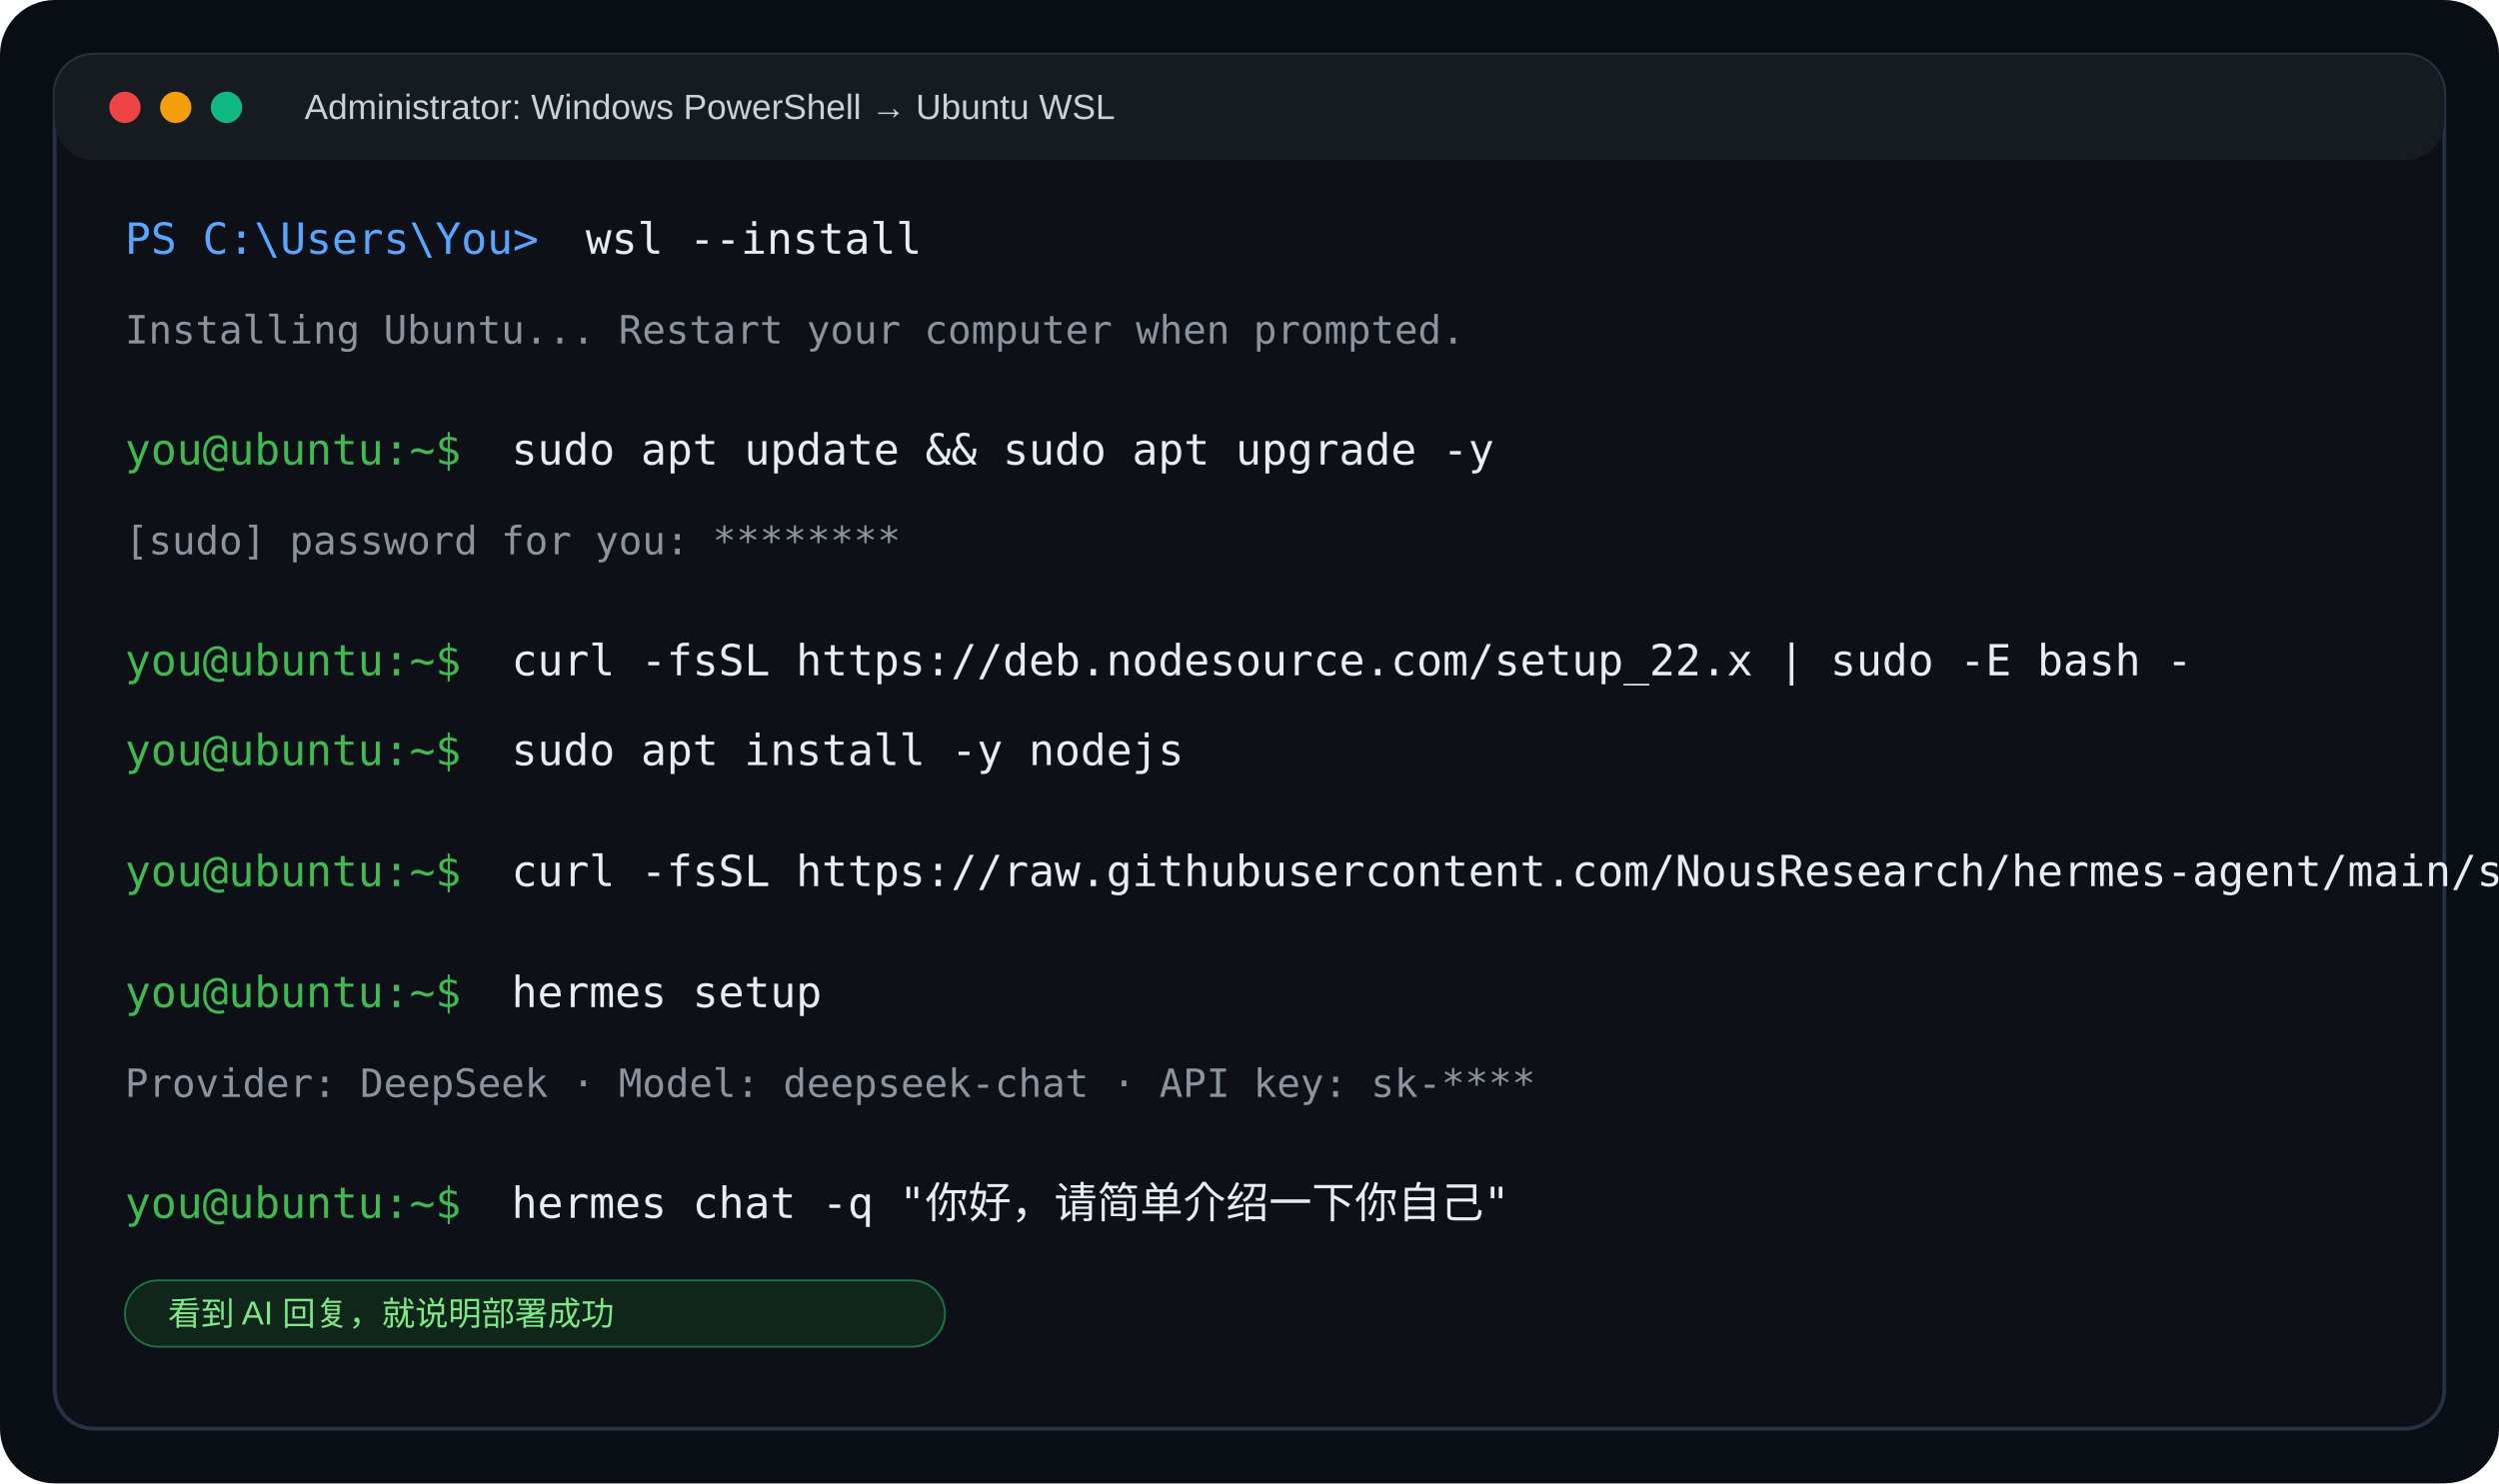
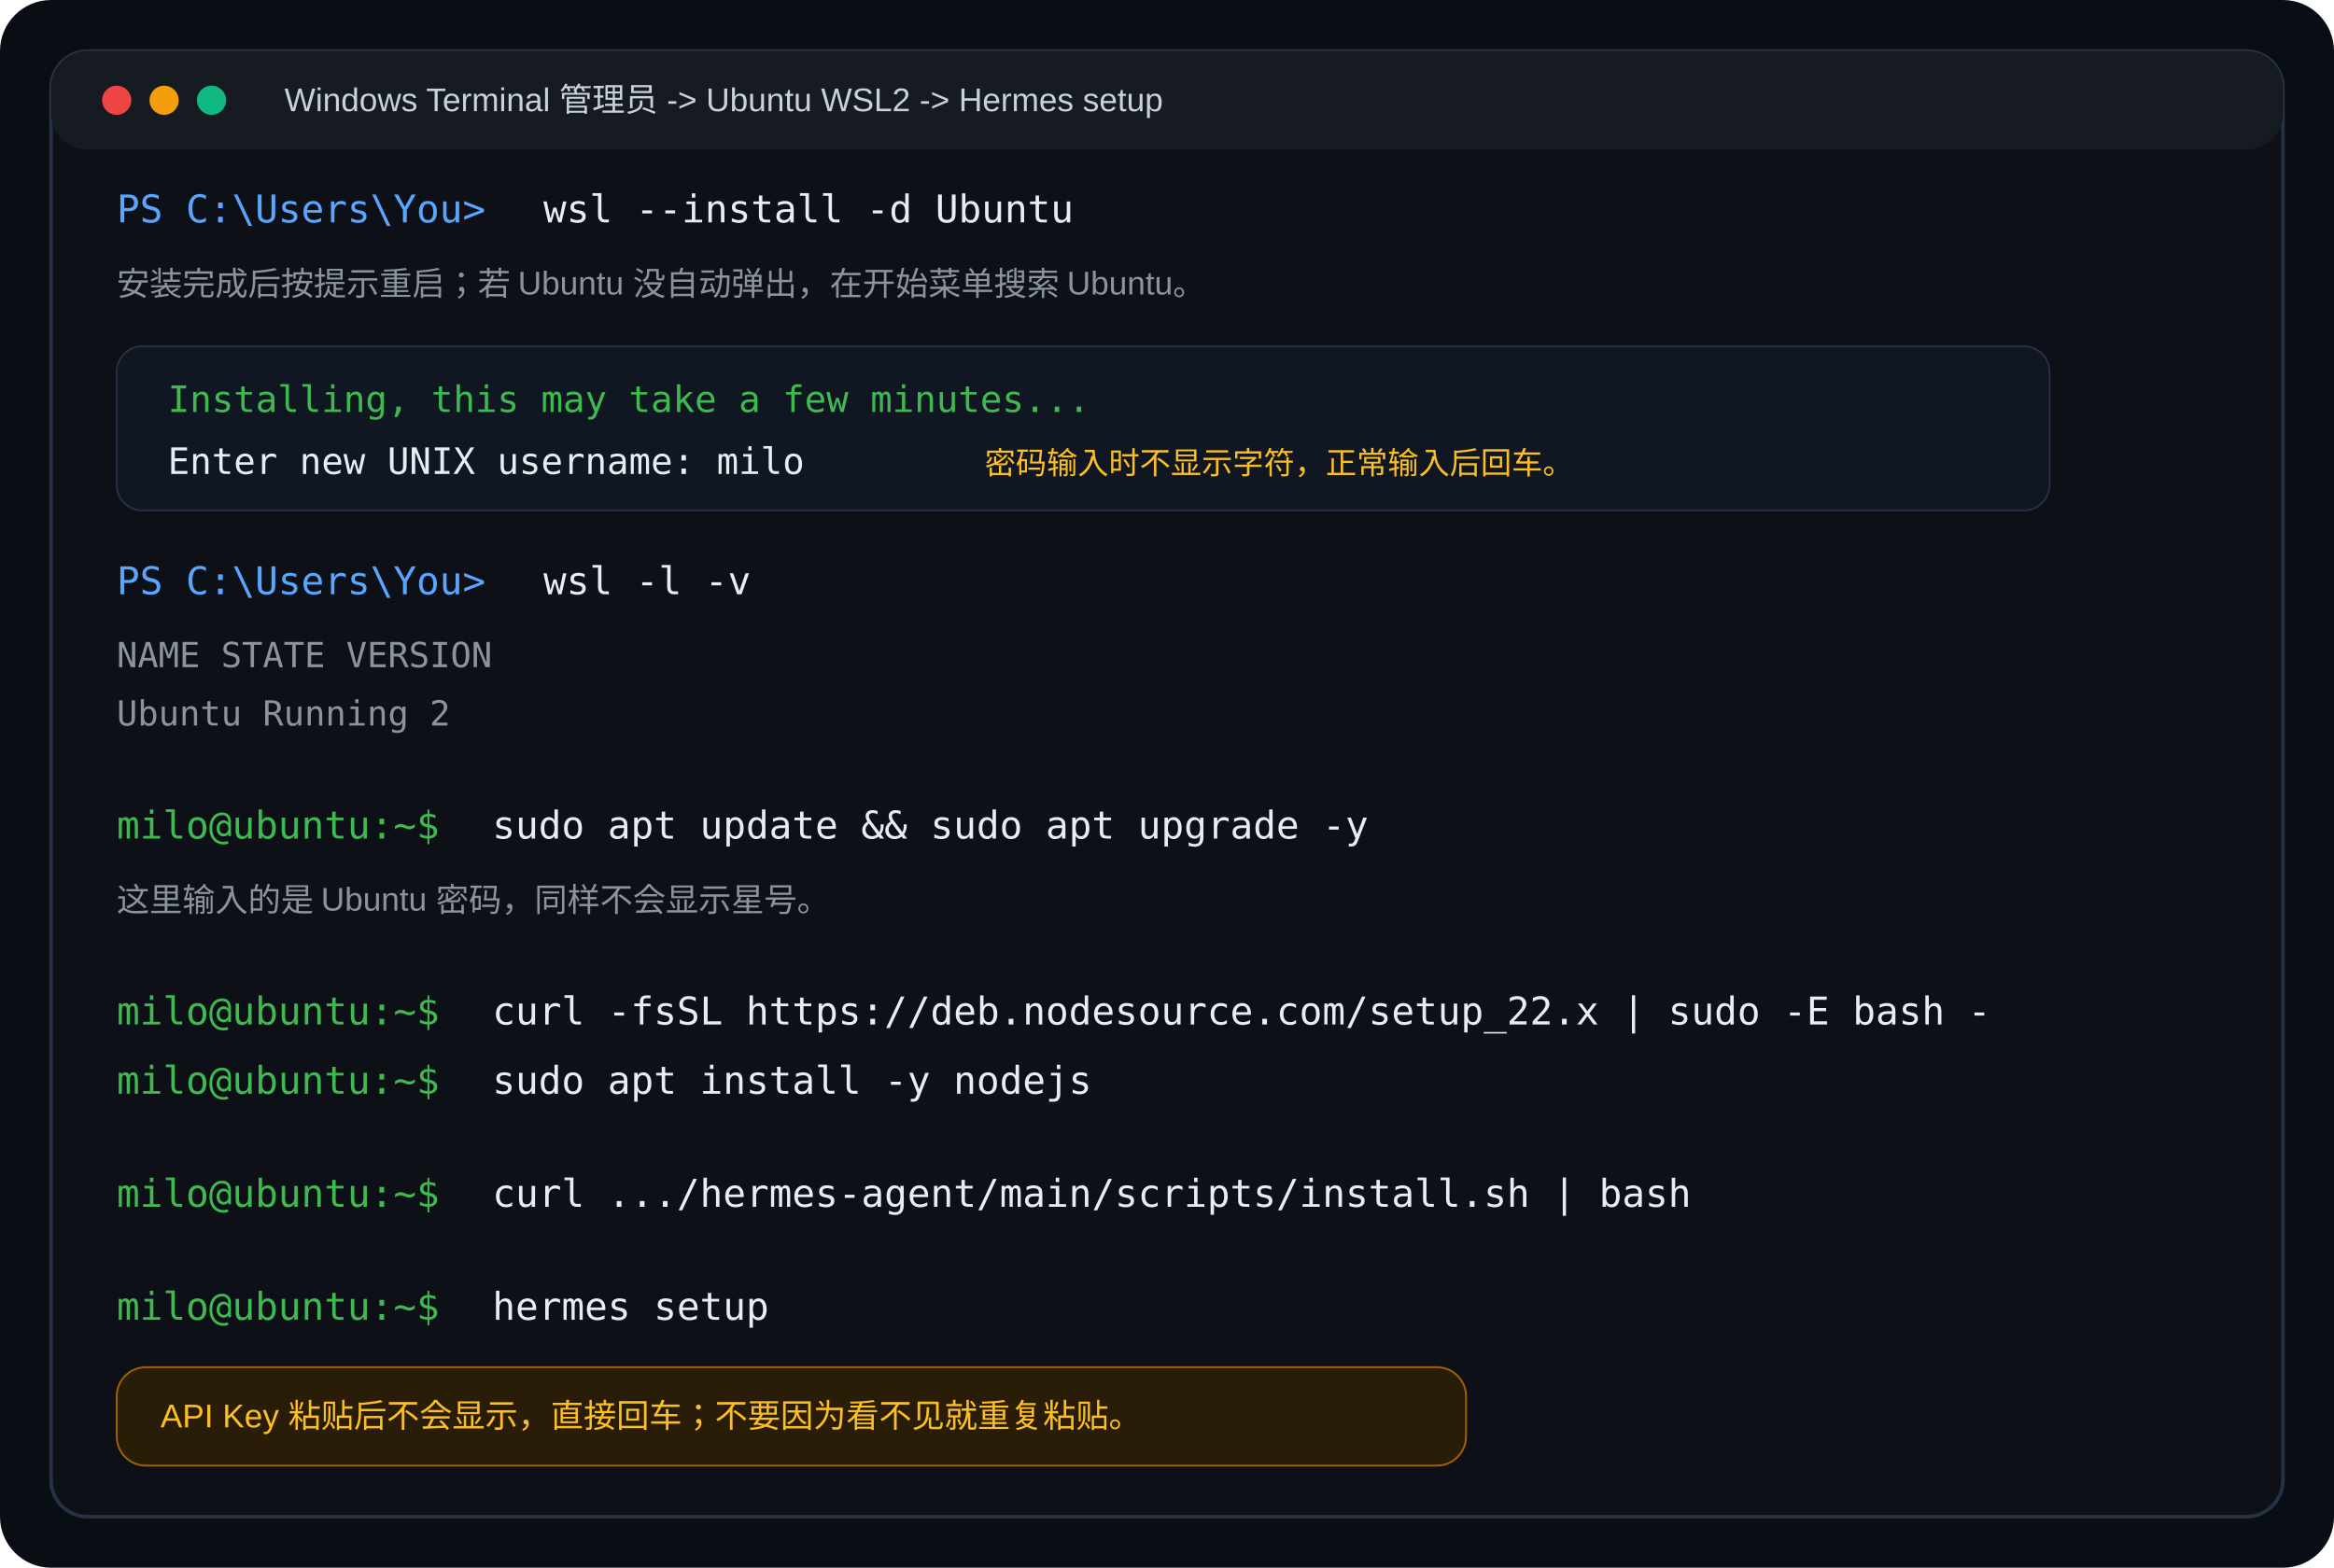
- <svg xmlns="http://www.w3.org/2000/svg" width="1280" height="760" viewBox="0 0 1280 760">
-   <rect width="1280" height="760" rx="28" fill="#090d14" />
-   <rect x="28" y="28" width="1224" height="704" rx="20" fill="#0d1117" stroke="#263143" stroke-width="2" />
+ <svg xmlns="http://www.w3.org/2000/svg" width="1280" height="860" viewBox="0 0 1280 860">
+   <rect width="1280" height="860" rx="28" fill="#090d14" />
+   <rect x="28" y="28" width="1224" height="804" rx="20" fill="#0d1117" stroke="#263143" stroke-width="2" />
  <rect x="28" y="28" width="1224" height="54" rx="20" fill="#161b22" />
  <circle cx="64" cy="55" r="8" fill="#ef4444" />
  <circle cx="90" cy="55" r="8" fill="#f59e0b" />
  <circle cx="116" cy="55" r="8" fill="#10b981" />
-   <text x="156" y="61" font-family="Segoe UI, Arial" font-size="18" fill="#c9d1d9">Administrator: Windows PowerShell → Ubuntu WSL</text>
-   <text x="64" y="130" font-family="Consolas, Menlo, monospace" font-size="22" fill="#58a6ff">PS C:\Users\You&gt;</text>
-   <text x="300" y="130" font-family="Consolas, Menlo, monospace" font-size="22" fill="#e6edf3">wsl --install</text>
-   <text x="64" y="176" font-family="Consolas, Menlo, monospace" font-size="20" fill="#8b949e">Installing Ubuntu... Restart your computer when prompted.</text>
-   <text x="64" y="238" font-family="Consolas, Menlo, monospace" font-size="22" fill="#3fb950">you@ubuntu:~$</text>
-   <text x="262" y="238" font-family="Consolas, Menlo, monospace" font-size="22" fill="#e6edf3">sudo apt update &amp;&amp; sudo apt upgrade -y</text>
-   <text x="64" y="284" font-family="Consolas, Menlo, monospace" font-size="20" fill="#8b949e">[sudo] password for you: ********</text>
-   <text x="64" y="346" font-family="Consolas, Menlo, monospace" font-size="22" fill="#3fb950">you@ubuntu:~$</text>
-   <text x="262" y="346" font-family="Consolas, Menlo, monospace" font-size="22" fill="#e6edf3">curl -fsSL https://deb.nodesource.com/setup_22.x | sudo -E bash -</text>
-   <text x="64" y="392" font-family="Consolas, Menlo, monospace" font-size="22" fill="#3fb950">you@ubuntu:~$</text>
-   <text x="262" y="392" font-family="Consolas, Menlo, monospace" font-size="22" fill="#e6edf3">sudo apt install -y nodejs</text>
-   <text x="64" y="454" font-family="Consolas, Menlo, monospace" font-size="22" fill="#3fb950">you@ubuntu:~$</text>
-   <text x="262" y="454" font-family="Consolas, Menlo, monospace" font-size="22" fill="#e6edf3">curl -fsSL https://raw.githubusercontent.com/NousResearch/hermes-agent/main/scripts/install.sh | bash</text>
-   <text x="64" y="516" font-family="Consolas, Menlo, monospace" font-size="22" fill="#3fb950">you@ubuntu:~$</text>
-   <text x="262" y="516" font-family="Consolas, Menlo, monospace" font-size="22" fill="#e6edf3">hermes setup</text>
-   <text x="64" y="562" font-family="Consolas, Menlo, monospace" font-size="20" fill="#8b949e">Provider: DeepSeek  ·  Model: deepseek-chat  ·  API key: sk-****</text>
-   <text x="64" y="624" font-family="Consolas, Menlo, monospace" font-size="22" fill="#3fb950">you@ubuntu:~$</text>
-   <text x="262" y="624" font-family="Consolas, Menlo, monospace" font-size="22" fill="#e6edf3">hermes chat -q "你好，请简单介绍一下你自己"</text>
-   <rect x="64" y="656" width="420" height="34" rx="17" fill="#10261b" stroke="#1f6f43" />
-   <text x="86" y="679" font-family="Segoe UI, Arial" font-size="17" fill="#7ee787">看到 AI 回复，就说明部署成功</text>
+   <text x="156" y="61" font-family="Segoe UI, Arial" font-size="18" fill="#c9d1d9">Windows Terminal 管理员 -&gt; Ubuntu WSL2 -&gt; Hermes setup</text>
+   <text x="64" y="122" font-family="Consolas, Menlo, monospace" font-size="21" fill="#58a6ff">PS C:\Users\You&gt;</text>
+   <text x="298" y="122" font-family="Consolas, Menlo, monospace" font-size="21" fill="#e6edf3">wsl --install -d Ubuntu</text>
+   <text x="64" y="162" font-family="Segoe UI, Arial" font-size="18" fill="#8b949e">安装完成后按提示重启；若 Ubuntu 没自动弹出，在开始菜单搜索 Ubuntu。</text>
+   <rect x="64" y="190" width="1060" height="90" rx="14" fill="#101722" stroke="#263143" />
+   <text x="92" y="226" font-family="Consolas, Menlo, monospace" font-size="20" fill="#3fb950">Installing, this may take a few minutes...</text>
+   <text x="92" y="260" font-family="Consolas, Menlo, monospace" font-size="20" fill="#e6edf3">Enter new UNIX username: milo</text>
+   <text x="540" y="260" font-family="Segoe UI, Arial" font-size="17" fill="#fbbf24">密码输入时不显示字符，正常输入后回车。</text>
+   <text x="64" y="326" font-family="Consolas, Menlo, monospace" font-size="21" fill="#58a6ff">PS C:\Users\You&gt;</text>
+   <text x="298" y="326" font-family="Consolas, Menlo, monospace" font-size="21" fill="#e6edf3">wsl -l -v</text>
+   <text x="64" y="366" font-family="Consolas, Menlo, monospace" font-size="19" fill="#8b949e">NAME      STATE      VERSION</text>
+   <text x="64" y="398" font-family="Consolas, Menlo, monospace" font-size="19" fill="#8b949e">Ubuntu    Running    2</text>
+   <text x="64" y="460" font-family="Consolas, Menlo, monospace" font-size="21" fill="#3fb950">milo@ubuntu:~$</text>
+   <text x="270" y="460" font-family="Consolas, Menlo, monospace" font-size="21" fill="#e6edf3">sudo apt update &amp;&amp; sudo apt upgrade -y</text>
+   <text x="64" y="500" font-family="Segoe UI, Arial" font-size="18" fill="#8b949e">这里输入的是 Ubuntu 密码，同样不会显示星号。</text>
+   <text x="64" y="562" font-family="Consolas, Menlo, monospace" font-size="21" fill="#3fb950">milo@ubuntu:~$</text>
+   <text x="270" y="562" font-family="Consolas, Menlo, monospace" font-size="21" fill="#e6edf3">curl -fsSL https://deb.nodesource.com/setup_22.x | sudo -E bash -</text>
+   <text x="64" y="600" font-family="Consolas, Menlo, monospace" font-size="21" fill="#3fb950">milo@ubuntu:~$</text>
+   <text x="270" y="600" font-family="Consolas, Menlo, monospace" font-size="21" fill="#e6edf3">sudo apt install -y nodejs</text>
+   <text x="64" y="662" font-family="Consolas, Menlo, monospace" font-size="21" fill="#3fb950">milo@ubuntu:~$</text>
+   <text x="270" y="662" font-family="Consolas, Menlo, monospace" font-size="21" fill="#e6edf3">curl .../hermes-agent/main/scripts/install.sh | bash</text>
+   <text x="64" y="724" font-family="Consolas, Menlo, monospace" font-size="21" fill="#3fb950">milo@ubuntu:~$</text>
+   <text x="270" y="724" font-family="Consolas, Menlo, monospace" font-size="21" fill="#e6edf3">hermes setup</text>
+   <rect x="64" y="750" width="740" height="54" rx="16" fill="#2a1d08" stroke="#a16207" />
+   <text x="88" y="783" font-family="Segoe UI, Arial" font-size="18" fill="#fbbf24">API Key 粘贴后不会显示，直接回车；不要因为看不见就重复粘贴。</text>
</svg>
